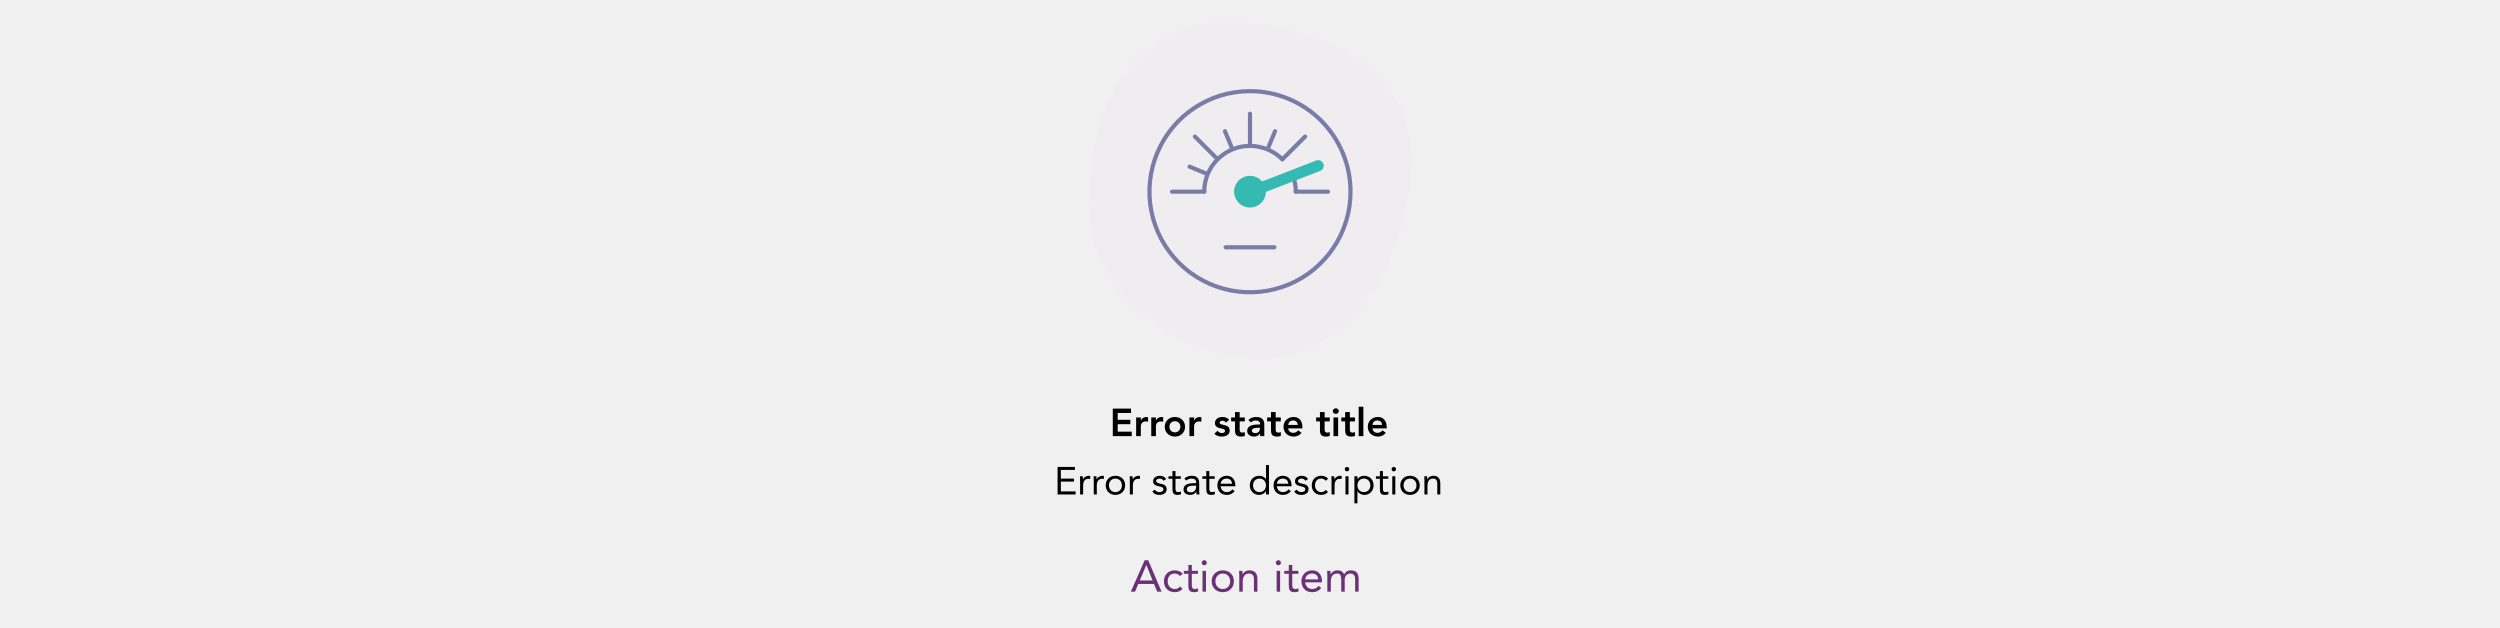
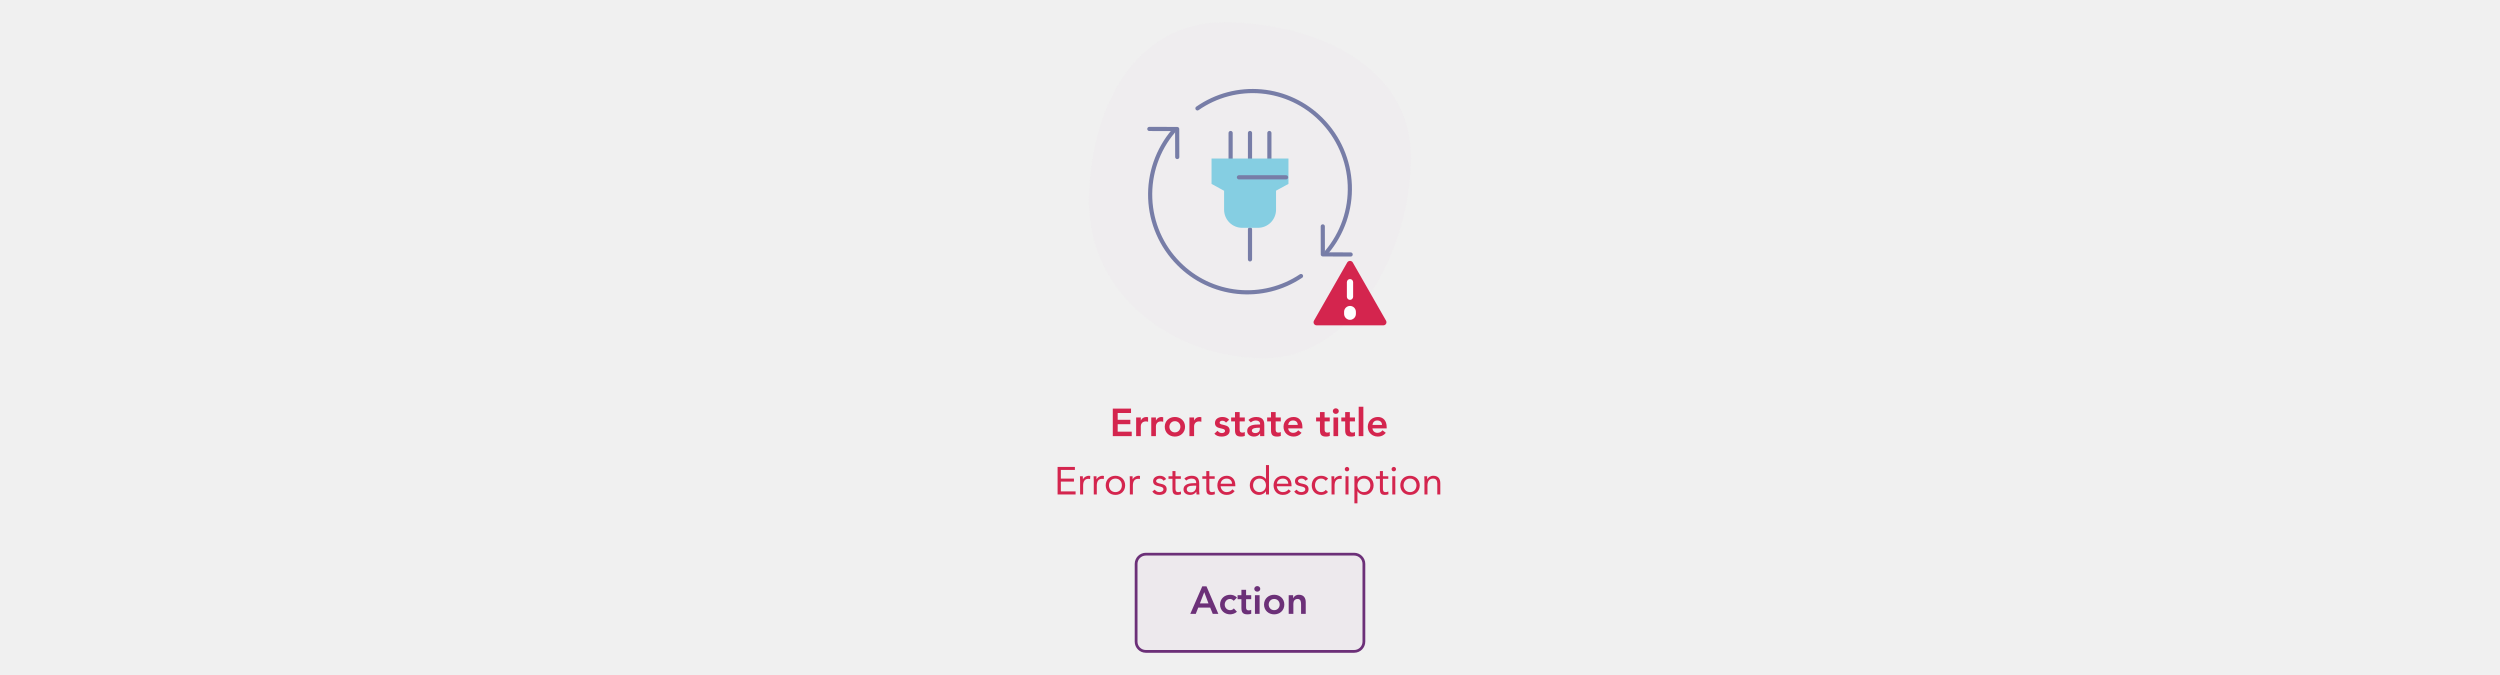
- <svg xmlns="http://www.w3.org/2000/svg" width="900" height="226" viewBox="0 0 900 226" fill="none">
+ <svg xmlns="http://www.w3.org/2000/svg" width="900" height="243" viewBox="0 0 900 243" fill="none">
  <path opacity="0.3" d="M508 56.5C508 89.361 487.861 129 455 129C422.139 129 392 105.861 392 73C392 40.139 407.639 8 440.5 8C473.361 8 508 23.639 508 56.5Z" fill="#EDE9ED" />
  <g clip-path="url(#clip0_554_45441)">
-     <path d="M486.187 69.005C486.189 76.166 484.068 83.166 480.093 89.121C476.117 95.076 470.465 99.718 463.852 102.46C457.239 105.202 449.962 105.92 442.941 104.524C435.919 103.129 429.47 99.682 424.407 94.619C419.344 89.556 415.896 83.106 414.499 76.083C413.102 69.06 413.818 61.78 416.557 55.164C419.296 48.549 423.934 42.894 429.886 38.916C435.838 34.937 442.836 32.813 449.995 32.813C454.747 32.812 459.453 33.747 463.844 35.565C468.235 37.383 472.225 40.049 475.586 43.41C478.947 46.771 481.613 50.761 483.432 55.153C485.251 59.544 486.187 64.252 486.187 69.005V69.005Z" stroke="#777DA7" stroke-width="1.5" stroke-linecap="round" stroke-linejoin="round" />
-     <path d="M455.211 69.005C455.211 70.037 454.905 71.046 454.332 71.904C453.759 72.763 452.944 73.431 451.991 73.826C451.038 74.222 449.989 74.325 448.977 74.123C447.965 73.922 447.035 73.425 446.306 72.695C445.576 71.966 445.079 71.036 444.878 70.023C444.677 69.011 444.78 67.962 445.175 67.008C445.57 66.055 446.238 65.24 447.096 64.667C447.954 64.093 448.963 63.787 449.995 63.787C450.68 63.786 451.359 63.92 451.993 64.181C452.626 64.443 453.202 64.828 453.687 65.312C454.171 65.797 454.556 66.373 454.817 67.007C455.079 67.641 455.213 68.32 455.211 69.005V69.005Z" fill="#34B9B3" stroke="#34B9B3" />
-     <path d="M465.526 63.462C466.16 65.245 466.483 67.124 466.48 69.016" stroke="#777DA7" stroke-width="1.5" stroke-linecap="round" stroke-linejoin="round" />
-     <path d="M433.52 69.005C433.519 66.84 433.944 64.696 434.771 62.695C435.598 60.694 436.812 58.877 438.341 57.345C439.871 55.814 441.688 54.599 443.688 53.77C445.687 52.941 447.83 52.515 449.995 52.515C454.362 52.539 458.547 54.272 461.654 57.342" stroke="#777DA7" stroke-width="1.5" stroke-linecap="round" stroke-linejoin="round" />
-     <path d="M466.48 69.005H478.052" stroke="#777DA7" stroke-width="1.5" stroke-linecap="round" stroke-linejoin="round" />
-     <path d="M421.948 69.005H433.52" stroke="#777DA7" stroke-width="1.5" stroke-linecap="round" stroke-linejoin="round" />
-     <path d="M449.995 40.95V52.146" stroke="#777DA7" stroke-width="1.5" stroke-linecap="round" stroke-linejoin="round" />
-     <path d="M459.018 47.242L456.448 53.437" stroke="#777DA7" stroke-width="1.5" stroke-linecap="round" stroke-linejoin="round" />
-     <path d="M428.238 59.99L434.431 62.561" stroke="#777DA7" stroke-width="1.5" stroke-linecap="round" stroke-linejoin="round" />
-     <path d="M440.993 47.242L443.552 53.437" stroke="#777DA7" stroke-width="1.5" stroke-linecap="round" stroke-linejoin="round" />
-     <path d="M461.654 57.343L469.831 49.174" stroke="#777DA7" stroke-width="1.5" stroke-linecap="round" stroke-linejoin="round" />
-     <path d="M430.169 49.163L437.978 56.974" stroke="#777DA7" stroke-width="1.5" stroke-linecap="round" stroke-linejoin="round" />
-     <path d="M455.016 67.215L474.538 59.653" stroke="#34B9B3" stroke-width="4" stroke-linecap="round" stroke-linejoin="round" />
-     <path d="M441.242 89.022H458.758" stroke="#777DA7" stroke-width="1.5" stroke-linecap="round" stroke-linejoin="round" />
+     <path d="M422.454 47.176C416.723 53.916 413.735 62.564 414.08 71.404C414.426 80.245 418.081 88.632 424.32 94.905C429.998 100.653 437.502 104.243 445.541 105.059C453.579 105.874 461.651 103.863 468.367 99.371" stroke="#777DA7" stroke-width="1.5" stroke-linecap="round" stroke-linejoin="round" />
+     <path d="M413.765 46.421L423.78 46.441L423.81 56.528" stroke="#777DA7" stroke-width="1.5" stroke-linecap="round" stroke-linejoin="round" />
+     <path d="M477.556 90.835C483.286 84.092 486.273 75.442 485.926 66.6C485.578 57.757 481.921 49.369 475.679 43.096C469.918 37.27 462.284 33.665 454.125 32.919C445.965 32.173 437.804 34.332 431.082 39.017" stroke="#777DA7" stroke-width="1.5" stroke-linecap="round" stroke-linejoin="round" />
+     <path d="M486.235 91.61L476.22 91.579L476.2 81.503" stroke="#777DA7" stroke-width="1.5" stroke-linecap="round" stroke-linejoin="round" />
+     <path d="M450 93.375V82.564" stroke="#777DA7" stroke-width="1.5" stroke-linecap="round" stroke-linejoin="round" />
+     <path d="M443.024 57.465V47.879" stroke="#777DA7" stroke-width="1.5" stroke-linecap="round" stroke-linejoin="round" />
+     <path d="M450 57.465V47.879" stroke="#777DA7" stroke-width="1.5" stroke-linecap="round" stroke-linejoin="round" />
+     <path d="M456.976 57.465V47.879" stroke="#777DA7" stroke-width="1.5" stroke-linecap="round" stroke-linejoin="round" />
+     <path d="M436.905 57.822H463.094V65.757L458.628 68.194V75.496C458.625 77.026 458.016 78.493 456.934 79.575C455.852 80.657 454.385 81.266 452.855 81.269H447.195C445.665 81.266 444.198 80.657 443.116 79.575C442.034 78.493 441.425 77.026 441.423 75.496V68.235L436.905 65.757V57.822Z" fill="#85CEE2" stroke="#85CEE2" stroke-width="1.5" />
+     <path d="M462.982 63.829H446.012" stroke="#777DA7" stroke-width="1.5" stroke-linecap="round" stroke-linejoin="round" />
  </g>
-   <path d="M400.606 157H407.424V155.404H402.37V152.716H406.92V151.12H402.37V148.684H407.172V147.088H400.606V157ZM409.011 157H410.691V153.402C410.691 153.038 410.915 151.708 412.497 151.708C412.763 151.708 413.029 151.764 413.309 151.834V150.21C413.113 150.154 412.917 150.112 412.707 150.112C411.825 150.112 411.083 150.574 410.719 151.344H410.691V150.28H409.011V157ZM414.452 157H416.132V153.402C416.132 153.038 416.356 151.708 417.938 151.708C418.204 151.708 418.47 151.764 418.75 151.834V150.21C418.554 150.154 418.358 150.112 418.148 150.112C417.266 150.112 416.524 150.574 416.16 151.344H416.132V150.28H414.452V157ZM419.311 153.64C419.311 155.754 420.935 157.168 422.965 157.168C424.995 157.168 426.619 155.754 426.619 153.64C426.619 151.526 424.995 150.112 422.965 150.112C420.935 150.112 419.311 151.526 419.311 153.64ZM420.991 153.64C420.991 152.59 421.733 151.624 422.965 151.624C424.197 151.624 424.939 152.59 424.939 153.64C424.939 154.69 424.197 155.656 422.965 155.656C421.733 155.656 420.991 154.69 420.991 153.64ZM428.192 157H429.872V153.402C429.872 153.038 430.096 151.708 431.678 151.708C431.944 151.708 432.21 151.764 432.49 151.834V150.21C432.294 150.154 432.098 150.112 431.888 150.112C431.006 150.112 430.264 150.574 429.9 151.344H429.872V150.28H428.192V157ZM442.48 151.134C441.934 150.392 440.982 150.112 440.086 150.112C438.728 150.112 437.384 150.784 437.384 152.282C437.384 154.844 441.01 153.752 441.01 155.138C441.01 155.67 440.38 155.908 439.89 155.908C439.176 155.908 438.728 155.558 438.294 155.082L437.174 156.132C437.86 156.902 438.756 157.168 439.792 157.168C441.164 157.168 442.69 156.608 442.69 155.012C442.69 152.394 439.064 153.374 439.064 152.17C439.064 151.666 439.596 151.456 440.044 151.456C440.618 151.456 441.038 151.694 441.36 152.142L442.48 151.134ZM444.599 151.708V154.788C444.599 156.37 445.019 157.168 446.797 157.168C447.189 157.168 447.777 157.112 448.127 156.944V155.53C447.917 155.684 447.511 155.74 447.217 155.74C446.475 155.74 446.279 155.32 446.279 154.648V151.708H448.127V150.28H446.279V148.334H444.599V150.28H443.213V151.708H444.599ZM453.638 157H455.15V153.136C455.15 152.184 455.15 150.112 452.28 150.112C451.216 150.112 450.166 150.434 449.424 151.19L450.306 152.072C450.754 151.652 451.398 151.372 452.098 151.372C452.994 151.372 453.638 151.806 453.638 152.632V152.814H453.218C451.538 152.814 448.99 152.968 448.99 155.152C448.99 156.482 450.194 157.168 451.44 157.168C452.336 157.168 453.12 156.832 453.596 156.076H453.638V157ZM453.54 154.368C453.54 155.306 452.994 155.908 451.846 155.908C451.3 155.908 450.67 155.642 450.67 155.026C450.67 154.06 452.266 153.99 453.19 153.99H453.54V154.368ZM457.56 151.708V154.788C457.56 156.37 457.98 157.168 459.758 157.168C460.15 157.168 460.738 157.112 461.088 156.944V155.53C460.878 155.684 460.472 155.74 460.178 155.74C459.436 155.74 459.24 155.32 459.24 154.648V151.708H461.088V150.28H459.24V148.334H457.56V150.28H456.174V151.708H457.56ZM468.867 154.228V153.766C468.867 151.428 467.593 150.112 465.717 150.112C463.687 150.112 462.063 151.526 462.063 153.64C462.063 155.754 463.687 157.168 465.717 157.168C466.781 157.168 467.775 156.79 468.559 155.824L467.355 154.914C466.935 155.432 466.389 155.824 465.549 155.824C464.611 155.824 463.855 155.222 463.743 154.228H468.867ZM463.743 152.968C463.869 152.002 464.485 151.372 465.479 151.372C466.529 151.372 467.173 151.988 467.187 152.968H463.743ZM475.183 151.708V154.788C475.183 156.37 475.603 157.168 477.381 157.168C477.773 157.168 478.361 157.112 478.711 156.944V155.53C478.501 155.684 478.095 155.74 477.801 155.74C477.059 155.74 476.863 155.32 476.863 154.648V151.708H478.711V150.28H476.863V148.334H475.183V150.28H473.797V151.708H475.183ZM480.05 157H481.73V150.28H480.05V157ZM479.812 147.998C479.812 148.53 480.26 149.006 480.876 149.006C481.492 149.006 481.968 148.572 481.968 147.998C481.968 147.424 481.492 146.99 480.876 146.99C480.26 146.99 479.812 147.466 479.812 147.998ZM484.261 151.708V154.788C484.261 156.37 484.681 157.168 486.459 157.168C486.851 157.168 487.439 157.112 487.789 156.944V155.53C487.579 155.684 487.173 155.74 486.879 155.74C486.137 155.74 485.941 155.32 485.941 154.648V151.708H487.789V150.28H485.941V148.334H484.261V150.28H482.875V151.708H484.261ZM489.128 157H490.808V146.416H489.128V157ZM499.205 154.228V153.766C499.205 151.428 497.931 150.112 496.055 150.112C494.025 150.112 492.401 151.526 492.401 153.64C492.401 155.754 494.025 157.168 496.055 157.168C497.119 157.168 498.113 156.79 498.897 155.824L497.693 154.914C497.273 155.432 496.727 155.824 495.887 155.824C494.949 155.824 494.193 155.222 494.081 154.228H499.205ZM494.081 152.968C494.207 152.002 494.823 151.372 495.817 151.372C496.867 151.372 497.511 151.988 497.525 152.968H494.081Z" fill="black" />
-   <path d="M380.732 178H387.214V176.908H381.908V173.38H386.626V172.288H381.908V169.18H386.962V168.088H380.732V178ZM388.835 178H389.927V174.808C389.927 173.31 390.515 172.372 391.845 172.372C392.041 172.372 392.251 172.4 392.433 172.456L392.503 171.35C392.349 171.294 392.195 171.28 392.055 171.28C390.977 171.28 390.165 171.882 389.871 172.526H389.843C389.843 172.162 389.815 171.798 389.815 171.448H388.779C388.779 171.882 388.835 172.4 388.835 173.002V178ZM393.757 178H394.849V174.808C394.849 173.31 395.437 172.372 396.767 172.372C396.963 172.372 397.173 172.4 397.355 172.456L397.425 171.35C397.271 171.294 397.117 171.28 396.977 171.28C395.899 171.28 395.087 171.882 394.793 172.526H394.765C394.765 172.162 394.737 171.798 394.737 171.448H393.701C393.701 171.882 393.757 172.4 393.757 173.002V178ZM398.054 174.724C398.054 176.768 399.538 178.168 401.554 178.168C403.57 178.168 405.054 176.768 405.054 174.724C405.054 172.68 403.57 171.28 401.554 171.28C399.538 171.28 398.054 172.68 398.054 174.724ZM399.23 174.724C399.23 173.352 400.14 172.288 401.554 172.288C402.968 172.288 403.878 173.352 403.878 174.724C403.878 176.096 402.968 177.16 401.554 177.16C400.14 177.16 399.23 176.096 399.23 174.724ZM406.745 178H407.837V174.808C407.837 173.31 408.425 172.372 409.755 172.372C409.951 172.372 410.161 172.4 410.343 172.456L410.413 171.35C410.259 171.294 410.105 171.28 409.965 171.28C408.887 171.28 408.075 171.882 407.781 172.526H407.753C407.753 172.162 407.725 171.798 407.725 171.448H406.689C406.689 171.882 406.745 172.4 406.745 173.002V178ZM414.835 176.95C415.479 177.874 416.277 178.168 417.383 178.168C418.685 178.168 420.001 177.594 420.001 176.11C420.001 174.794 419.021 174.374 417.859 174.15C416.991 173.982 416.207 173.744 416.207 173.198C416.207 172.582 416.893 172.288 417.495 172.288C418.139 172.288 418.601 172.61 418.881 173.072L419.791 172.47C419.343 171.63 418.489 171.28 417.565 171.28C416.347 171.28 415.115 171.938 415.115 173.212C415.115 174.57 416.179 174.836 417.425 175.116C418.125 175.27 418.825 175.452 418.825 176.152C418.825 176.866 418.069 177.16 417.383 177.16C416.613 177.16 416.137 176.81 415.703 176.278L414.835 176.95ZM425.108 171.448H423.176V169.586H422.084V171.448H420.656V172.372H422.084V175.97C422.084 177.328 422.336 178.168 423.89 178.168C424.296 178.168 424.786 178.098 425.164 177.93L425.122 176.936C424.828 177.09 424.478 177.16 424.156 177.16C423.19 177.16 423.176 176.488 423.176 175.648V172.372H425.108V171.448ZM427.048 173.002C427.566 172.526 428.294 172.288 428.994 172.288C430.016 172.288 430.618 172.778 430.618 173.73V173.926H430.198C428.588 173.926 426.068 174.052 426.068 176.222C426.068 177.496 427.174 178.168 428.504 178.168C429.498 178.168 430.226 177.692 430.66 177.02H430.688C430.688 177.3 430.688 177.706 430.758 178H431.808C431.752 177.664 431.71 177.244 431.71 176.866V174.052C431.71 172.204 430.898 171.28 428.966 171.28C428.014 171.28 427.034 171.602 426.362 172.288L427.048 173.002ZM430.618 174.85V175.27C430.59 176.334 429.946 177.244 428.686 177.244C427.86 177.244 427.244 176.936 427.244 176.11C427.244 175.228 428.14 174.85 429.526 174.85H430.618ZM437.29 171.448H435.358V169.586H434.266V171.448H432.838V172.372H434.266V175.97C434.266 177.328 434.518 178.168 436.072 178.168C436.478 178.168 436.968 178.098 437.346 177.93L437.304 176.936C437.01 177.09 436.66 177.16 436.338 177.16C435.372 177.16 435.358 176.488 435.358 175.648V172.372H437.29V171.448ZM443.654 176.166C443.136 176.824 442.506 177.16 441.568 177.16C440.378 177.16 439.51 176.194 439.426 175.06H444.718V174.71C444.718 172.54 443.458 171.28 441.61 171.28C439.678 171.28 438.25 172.694 438.25 174.724C438.25 176.628 439.51 178.168 441.568 178.168C442.786 178.168 443.71 177.804 444.48 176.81L443.654 176.166ZM439.426 174.136C439.566 173.03 440.364 172.288 441.568 172.288C442.772 172.288 443.5 173.03 443.542 174.136H439.426ZM455.75 178H456.842V167.416H455.75V172.4H455.722C455.12 171.7 454.322 171.28 453.37 171.28C451.312 171.28 449.926 172.736 449.926 174.724C449.926 176.684 451.368 178.168 453.202 178.168C454.378 178.168 455.316 177.58 455.722 176.838H455.75V178ZM455.75 174.724C455.75 176.096 454.84 177.16 453.426 177.16C452.012 177.16 451.102 176.096 451.102 174.724C451.102 173.352 452.012 172.288 453.426 172.288C454.84 172.288 455.75 173.352 455.75 174.724ZM463.888 176.166C463.37 176.824 462.74 177.16 461.802 177.16C460.612 177.16 459.744 176.194 459.66 175.06H464.952V174.71C464.952 172.54 463.692 171.28 461.844 171.28C459.912 171.28 458.484 172.694 458.484 174.724C458.484 176.628 459.744 178.168 461.802 178.168C463.02 178.168 463.944 177.804 464.714 176.81L463.888 176.166ZM459.66 174.136C459.8 173.03 460.598 172.288 461.802 172.288C463.006 172.288 463.734 173.03 463.776 174.136H459.66ZM465.913 176.95C466.557 177.874 467.355 178.168 468.461 178.168C469.763 178.168 471.079 177.594 471.079 176.11C471.079 174.794 470.099 174.374 468.937 174.15C468.069 173.982 467.285 173.744 467.285 173.198C467.285 172.582 467.971 172.288 468.573 172.288C469.217 172.288 469.679 172.61 469.959 173.072L470.869 172.47C470.421 171.63 469.567 171.28 468.643 171.28C467.425 171.28 466.193 171.938 466.193 173.212C466.193 174.57 467.257 174.836 468.503 175.116C469.203 175.27 469.903 175.452 469.903 176.152C469.903 176.866 469.147 177.16 468.461 177.16C467.691 177.16 467.215 176.81 466.781 176.278L465.913 176.95ZM478.132 172.316C477.474 171.602 476.578 171.28 475.612 171.28C473.596 171.28 472.224 172.736 472.224 174.724C472.224 176.74 473.582 178.168 475.612 178.168C476.564 178.168 477.46 177.846 478.09 177.118L477.278 176.348C476.872 176.908 476.326 177.16 475.612 177.16C474.282 177.16 473.4 176.068 473.4 174.724C473.4 173.38 474.142 172.288 475.612 172.288C476.27 172.288 476.802 172.526 477.264 173.086L478.132 172.316ZM479.356 178H480.448V174.808C480.448 173.31 481.036 172.372 482.366 172.372C482.562 172.372 482.772 172.4 482.954 172.456L483.024 171.35C482.87 171.294 482.716 171.28 482.576 171.28C481.498 171.28 480.686 171.882 480.392 172.526H480.364C480.364 172.162 480.336 171.798 480.336 171.448H479.3C479.3 171.882 479.356 172.4 479.356 173.002V178ZM484.376 178H485.468V171.448H484.376V178ZM484.124 168.886C484.124 169.348 484.46 169.684 484.922 169.684C485.384 169.684 485.72 169.348 485.72 168.886C485.72 168.452 485.37 168.088 484.922 168.088C484.474 168.088 484.124 168.452 484.124 168.886ZM487.585 181.192H488.677V176.838H488.705C489.111 177.58 490.049 178.168 491.225 178.168C493.059 178.168 494.501 176.684 494.501 174.724C494.501 172.736 493.115 171.28 491.057 171.28C490.105 171.28 489.307 171.7 488.705 172.4H488.677V171.448H487.585V181.192ZM488.677 174.724C488.677 173.352 489.587 172.288 491.001 172.288C492.415 172.288 493.325 173.352 493.325 174.724C493.325 176.096 492.415 177.16 491.001 177.16C489.587 177.16 488.677 176.096 488.677 174.724ZM499.784 171.448H497.852V169.586H496.76V171.448H495.332V172.372H496.76V175.97C496.76 177.328 497.012 178.168 498.566 178.168C498.972 178.168 499.462 178.098 499.84 177.93L499.798 176.936C499.504 177.09 499.154 177.16 498.832 177.16C497.866 177.16 497.852 176.488 497.852 175.648V172.372H499.784V171.448ZM501.22 178H502.312V171.448H501.22V178ZM500.968 168.886C500.968 169.348 501.304 169.684 501.766 169.684C502.228 169.684 502.564 169.348 502.564 168.886C502.564 168.452 502.214 168.088 501.766 168.088C501.318 168.088 500.968 168.452 500.968 168.886ZM504.107 174.724C504.107 176.768 505.591 178.168 507.607 178.168C509.623 178.168 511.107 176.768 511.107 174.724C511.107 172.68 509.623 171.28 507.607 171.28C505.591 171.28 504.107 172.68 504.107 174.724ZM505.283 174.724C505.283 173.352 506.193 172.288 507.607 172.288C509.021 172.288 509.931 173.352 509.931 174.724C509.931 176.096 509.021 177.16 507.607 177.16C506.193 177.16 505.283 176.096 505.283 174.724ZM512.798 178H513.89V174.808C513.89 173.31 514.506 172.288 515.92 172.288C516.942 172.288 517.418 172.974 517.418 174.066V178H518.51V173.954C518.51 172.372 517.74 171.28 516.018 171.28C514.94 171.28 514.128 171.882 513.834 172.526H513.806C513.806 172.162 513.778 171.798 513.778 171.448H512.742C512.742 171.882 512.798 172.4 512.798 173.002V178Z" fill="black" />
-   <path d="M407.096 213H408.616L409.784 210.216H415.448L416.6 213H418.168L413.352 201.672H412.088L407.096 213ZM414.936 208.968H410.312L412.664 203.4H412.696L414.936 208.968ZM425.77 206.504C425.018 205.688 423.994 205.32 422.89 205.32C420.586 205.32 419.018 206.984 419.018 209.256C419.018 211.56 420.57 213.192 422.89 213.192C423.978 213.192 425.002 212.824 425.722 211.992L424.794 211.112C424.33 211.752 423.706 212.04 422.89 212.04C421.37 212.04 420.362 210.792 420.362 209.256C420.362 207.72 421.21 206.472 422.89 206.472C423.642 206.472 424.25 206.744 424.778 207.384L425.77 206.504ZM431.264 205.512H429.056V203.384H427.808V205.512H426.176V206.568H427.808V210.68C427.808 212.232 428.096 213.192 429.872 213.192C430.336 213.192 430.896 213.112 431.328 212.92L431.28 211.784C430.944 211.96 430.544 212.04 430.176 212.04C429.072 212.04 429.056 211.272 429.056 210.312V206.568H431.264V205.512ZM432.905 213H434.153V205.512H432.905V213ZM432.617 202.584C432.617 203.112 433.001 203.496 433.529 203.496C434.057 203.496 434.441 203.112 434.441 202.584C434.441 202.088 434.041 201.672 433.529 201.672C433.017 201.672 432.617 202.088 432.617 202.584ZM436.205 209.256C436.205 211.592 437.901 213.192 440.205 213.192C442.509 213.192 444.205 211.592 444.205 209.256C444.205 206.92 442.509 205.32 440.205 205.32C437.901 205.32 436.205 206.92 436.205 209.256ZM437.549 209.256C437.549 207.688 438.589 206.472 440.205 206.472C441.821 206.472 442.861 207.688 442.861 209.256C442.861 210.824 441.821 212.04 440.205 212.04C438.589 212.04 437.549 210.824 437.549 209.256ZM446.137 213H447.385V209.352C447.385 207.64 448.089 206.472 449.705 206.472C450.873 206.472 451.417 207.256 451.417 208.504V213H452.665V208.376C452.665 206.568 451.785 205.32 449.817 205.32C448.585 205.32 447.657 206.008 447.321 206.744H447.289C447.289 206.328 447.257 205.912 447.257 205.512H446.073C446.073 206.008 446.137 206.6 446.137 207.288V213ZM459.593 213H460.841V205.512H459.593V213ZM459.305 202.584C459.305 203.112 459.689 203.496 460.217 203.496C460.745 203.496 461.129 203.112 461.129 202.584C461.129 202.088 460.729 201.672 460.217 201.672C459.705 201.672 459.305 202.088 459.305 202.584ZM467.421 205.512H465.213V203.384H463.965V205.512H462.333V206.568H463.965V210.68C463.965 212.232 464.253 213.192 466.029 213.192C466.493 213.192 467.053 213.112 467.485 212.92L467.437 211.784C467.101 211.96 466.701 212.04 466.333 212.04C465.229 212.04 465.213 211.272 465.213 210.312V206.568H467.421V205.512ZM474.694 210.904C474.102 211.656 473.382 212.04 472.31 212.04C470.95 212.04 469.958 210.936 469.862 209.64H475.91V209.24C475.91 206.76 474.47 205.32 472.358 205.32C470.15 205.32 468.518 206.936 468.518 209.256C468.518 211.432 469.958 213.192 472.31 213.192C473.702 213.192 474.758 212.776 475.638 211.64L474.694 210.904ZM469.862 208.584C470.022 207.32 470.934 206.472 472.31 206.472C473.686 206.472 474.518 207.32 474.566 208.584H469.862ZM477.84 213H479.088V209.352C479.088 207.64 479.792 206.472 481.408 206.472C482.432 206.472 482.848 207.112 482.848 208.76V213H484.096V208.68C484.096 207.336 484.976 206.472 486.032 206.472C487.488 206.472 487.856 207.48 487.856 208.52V213H489.104V208.456C489.104 206.52 488.4 205.32 486.256 205.32C485.12 205.32 484.432 205.864 483.888 206.744C483.648 206.232 483.136 205.32 481.52 205.32C480.288 205.32 479.36 206.008 479.024 206.744H478.992C478.992 206.328 478.96 205.912 478.96 205.512H477.776C477.776 206.008 477.84 206.6 477.84 207.288V213Z" fill="#6C3078" />
+   <path d="M498 117.125H474C473.804 117.125 473.61 117.073 473.44 116.976C473.269 116.879 473.126 116.739 473.025 116.57C472.929 116.398 472.879 116.205 472.879 116.008C472.879 115.811 472.929 115.617 473.025 115.445L485.025 94.445C485.132 94.284 485.277 94.152 485.447 94.061C485.617 93.97 485.807 93.922 486 93.922C486.193 93.922 486.383 93.97 486.553 94.061C486.724 94.152 486.868 94.284 486.975 94.445L498.975 115.445C499.071 115.617 499.121 115.811 499.121 116.008C499.121 116.205 499.071 116.398 498.975 116.57C498.874 116.739 498.731 116.879 498.561 116.976C498.39 117.073 498.197 117.125 498 117.125ZM475.935 114.875H496.065H486H475.935Z" fill="#D4254E" />
+   <path d="M485.562 107.276C485.445 107.158 485.378 107 485.375 106.834V101.588C485.375 101.422 485.441 101.263 485.558 101.146C485.675 101.029 485.834 100.963 486 100.963C486.166 100.963 486.325 101.029 486.442 101.146C486.559 101.263 486.625 101.422 486.625 101.588V106.834C486.622 107 486.555 107.158 486.438 107.276C486.321 107.392 486.164 107.459 486 107.463C485.836 107.459 485.679 107.392 485.562 107.276Z" fill="white" stroke="white" />
+   <path d="M484.375 113.01H484.375L484.375 113.016C484.381 113.444 484.553 113.852 484.855 114.155C485.158 114.457 485.566 114.629 485.993 114.635L486 114.135L486.007 114.635C486.434 114.629 486.842 114.457 487.145 114.155C487.447 113.852 487.619 113.444 487.625 113.016L487.625 113.016V113.01V112.26C487.625 111.829 487.454 111.415 487.149 111.111C486.844 110.806 486.431 110.635 486 110.635C485.569 110.635 485.156 110.806 484.851 111.111C484.546 111.415 484.375 111.829 484.375 112.26V113.01Z" fill="white" stroke="white" />
+   <path d="M400.606 157H407.424V155.404H402.37V152.716H406.92V151.12H402.37V148.684H407.172V147.088H400.606V157ZM409.011 157H410.691V153.402C410.691 153.038 410.915 151.708 412.497 151.708C412.763 151.708 413.029 151.764 413.309 151.834V150.21C413.113 150.154 412.917 150.112 412.707 150.112C411.825 150.112 411.083 150.574 410.719 151.344H410.691V150.28H409.011V157ZM414.452 157H416.132V153.402C416.132 153.038 416.356 151.708 417.938 151.708C418.204 151.708 418.47 151.764 418.75 151.834V150.21C418.554 150.154 418.358 150.112 418.148 150.112C417.266 150.112 416.524 150.574 416.16 151.344H416.132V150.28H414.452V157ZM419.311 153.64C419.311 155.754 420.935 157.168 422.965 157.168C424.995 157.168 426.619 155.754 426.619 153.64C426.619 151.526 424.995 150.112 422.965 150.112C420.935 150.112 419.311 151.526 419.311 153.64ZM420.991 153.64C420.991 152.59 421.733 151.624 422.965 151.624C424.197 151.624 424.939 152.59 424.939 153.64C424.939 154.69 424.197 155.656 422.965 155.656C421.733 155.656 420.991 154.69 420.991 153.64ZM428.192 157H429.872V153.402C429.872 153.038 430.096 151.708 431.678 151.708C431.944 151.708 432.21 151.764 432.49 151.834V150.21C432.294 150.154 432.098 150.112 431.888 150.112C431.006 150.112 430.264 150.574 429.9 151.344H429.872V150.28H428.192V157ZM442.48 151.134C441.934 150.392 440.982 150.112 440.086 150.112C438.728 150.112 437.384 150.784 437.384 152.282C437.384 154.844 441.01 153.752 441.01 155.138C441.01 155.67 440.38 155.908 439.89 155.908C439.176 155.908 438.728 155.558 438.294 155.082L437.174 156.132C437.86 156.902 438.756 157.168 439.792 157.168C441.164 157.168 442.69 156.608 442.69 155.012C442.69 152.394 439.064 153.374 439.064 152.17C439.064 151.666 439.596 151.456 440.044 151.456C440.618 151.456 441.038 151.694 441.36 152.142L442.48 151.134ZM444.599 151.708V154.788C444.599 156.37 445.019 157.168 446.797 157.168C447.189 157.168 447.777 157.112 448.127 156.944V155.53C447.917 155.684 447.511 155.74 447.217 155.74C446.475 155.74 446.279 155.32 446.279 154.648V151.708H448.127V150.28H446.279V148.334H444.599V150.28H443.213V151.708H444.599ZM453.638 157H455.15V153.136C455.15 152.184 455.15 150.112 452.28 150.112C451.216 150.112 450.166 150.434 449.424 151.19L450.306 152.072C450.754 151.652 451.398 151.372 452.098 151.372C452.994 151.372 453.638 151.806 453.638 152.632V152.814H453.218C451.538 152.814 448.99 152.968 448.99 155.152C448.99 156.482 450.194 157.168 451.44 157.168C452.336 157.168 453.12 156.832 453.596 156.076H453.638V157ZM453.54 154.368C453.54 155.306 452.994 155.908 451.846 155.908C451.3 155.908 450.67 155.642 450.67 155.026C450.67 154.06 452.266 153.99 453.19 153.99H453.54V154.368ZM457.56 151.708V154.788C457.56 156.37 457.98 157.168 459.758 157.168C460.15 157.168 460.738 157.112 461.088 156.944V155.53C460.878 155.684 460.472 155.74 460.178 155.74C459.436 155.74 459.24 155.32 459.24 154.648V151.708H461.088V150.28H459.24V148.334H457.56V150.28H456.174V151.708H457.56ZM468.867 154.228V153.766C468.867 151.428 467.593 150.112 465.717 150.112C463.687 150.112 462.063 151.526 462.063 153.64C462.063 155.754 463.687 157.168 465.717 157.168C466.781 157.168 467.775 156.79 468.559 155.824L467.355 154.914C466.935 155.432 466.389 155.824 465.549 155.824C464.611 155.824 463.855 155.222 463.743 154.228H468.867ZM463.743 152.968C463.869 152.002 464.485 151.372 465.479 151.372C466.529 151.372 467.173 151.988 467.187 152.968H463.743ZM475.183 151.708V154.788C475.183 156.37 475.603 157.168 477.381 157.168C477.773 157.168 478.361 157.112 478.711 156.944V155.53C478.501 155.684 478.095 155.74 477.801 155.74C477.059 155.74 476.863 155.32 476.863 154.648V151.708H478.711V150.28H476.863V148.334H475.183V150.28H473.797V151.708H475.183ZM480.05 157H481.73V150.28H480.05V157ZM479.812 147.998C479.812 148.53 480.26 149.006 480.876 149.006C481.492 149.006 481.968 148.572 481.968 147.998C481.968 147.424 481.492 146.99 480.876 146.99C480.26 146.99 479.812 147.466 479.812 147.998ZM484.261 151.708V154.788C484.261 156.37 484.681 157.168 486.459 157.168C486.851 157.168 487.439 157.112 487.789 156.944V155.53C487.579 155.684 487.173 155.74 486.879 155.74C486.137 155.74 485.941 155.32 485.941 154.648V151.708H487.789V150.28H485.941V148.334H484.261V150.28H482.875V151.708H484.261ZM489.128 157H490.808V146.416H489.128V157ZM499.205 154.228V153.766C499.205 151.428 497.931 150.112 496.055 150.112C494.025 150.112 492.401 151.526 492.401 153.64C492.401 155.754 494.025 157.168 496.055 157.168C497.119 157.168 498.113 156.79 498.897 155.824L497.693 154.914C497.273 155.432 496.727 155.824 495.887 155.824C494.949 155.824 494.193 155.222 494.081 154.228H499.205ZM494.081 152.968C494.207 152.002 494.823 151.372 495.817 151.372C496.867 151.372 497.511 151.988 497.525 152.968H494.081Z" fill="#D4254E" />
+   <path d="M380.732 178H387.214V176.908H381.908V173.38H386.626V172.288H381.908V169.18H386.962V168.088H380.732V178ZM388.835 178H389.927V174.808C389.927 173.31 390.515 172.372 391.845 172.372C392.041 172.372 392.251 172.4 392.433 172.456L392.503 171.35C392.349 171.294 392.195 171.28 392.055 171.28C390.977 171.28 390.165 171.882 389.871 172.526H389.843C389.843 172.162 389.815 171.798 389.815 171.448H388.779C388.779 171.882 388.835 172.4 388.835 173.002V178ZM393.757 178H394.849V174.808C394.849 173.31 395.437 172.372 396.767 172.372C396.963 172.372 397.173 172.4 397.355 172.456L397.425 171.35C397.271 171.294 397.117 171.28 396.977 171.28C395.899 171.28 395.087 171.882 394.793 172.526H394.765C394.765 172.162 394.737 171.798 394.737 171.448H393.701C393.701 171.882 393.757 172.4 393.757 173.002V178ZM398.054 174.724C398.054 176.768 399.538 178.168 401.554 178.168C403.57 178.168 405.054 176.768 405.054 174.724C405.054 172.68 403.57 171.28 401.554 171.28C399.538 171.28 398.054 172.68 398.054 174.724ZM399.23 174.724C399.23 173.352 400.14 172.288 401.554 172.288C402.968 172.288 403.878 173.352 403.878 174.724C403.878 176.096 402.968 177.16 401.554 177.16C400.14 177.16 399.23 176.096 399.23 174.724ZM406.745 178H407.837V174.808C407.837 173.31 408.425 172.372 409.755 172.372C409.951 172.372 410.161 172.4 410.343 172.456L410.413 171.35C410.259 171.294 410.105 171.28 409.965 171.28C408.887 171.28 408.075 171.882 407.781 172.526H407.753C407.753 172.162 407.725 171.798 407.725 171.448H406.689C406.689 171.882 406.745 172.4 406.745 173.002V178ZM414.835 176.95C415.479 177.874 416.277 178.168 417.383 178.168C418.685 178.168 420.001 177.594 420.001 176.11C420.001 174.794 419.021 174.374 417.859 174.15C416.991 173.982 416.207 173.744 416.207 173.198C416.207 172.582 416.893 172.288 417.495 172.288C418.139 172.288 418.601 172.61 418.881 173.072L419.791 172.47C419.343 171.63 418.489 171.28 417.565 171.28C416.347 171.28 415.115 171.938 415.115 173.212C415.115 174.57 416.179 174.836 417.425 175.116C418.125 175.27 418.825 175.452 418.825 176.152C418.825 176.866 418.069 177.16 417.383 177.16C416.613 177.16 416.137 176.81 415.703 176.278L414.835 176.95ZM425.108 171.448H423.176V169.586H422.084V171.448H420.656V172.372H422.084V175.97C422.084 177.328 422.336 178.168 423.89 178.168C424.296 178.168 424.786 178.098 425.164 177.93L425.122 176.936C424.828 177.09 424.478 177.16 424.156 177.16C423.19 177.16 423.176 176.488 423.176 175.648V172.372H425.108V171.448ZM427.048 173.002C427.566 172.526 428.294 172.288 428.994 172.288C430.016 172.288 430.618 172.778 430.618 173.73V173.926H430.198C428.588 173.926 426.068 174.052 426.068 176.222C426.068 177.496 427.174 178.168 428.504 178.168C429.498 178.168 430.226 177.692 430.66 177.02H430.688C430.688 177.3 430.688 177.706 430.758 178H431.808C431.752 177.664 431.71 177.244 431.71 176.866V174.052C431.71 172.204 430.898 171.28 428.966 171.28C428.014 171.28 427.034 171.602 426.362 172.288L427.048 173.002ZM430.618 174.85V175.27C430.59 176.334 429.946 177.244 428.686 177.244C427.86 177.244 427.244 176.936 427.244 176.11C427.244 175.228 428.14 174.85 429.526 174.85H430.618ZM437.29 171.448H435.358V169.586H434.266V171.448H432.838V172.372H434.266V175.97C434.266 177.328 434.518 178.168 436.072 178.168C436.478 178.168 436.968 178.098 437.346 177.93L437.304 176.936C437.01 177.09 436.66 177.16 436.338 177.16C435.372 177.16 435.358 176.488 435.358 175.648V172.372H437.29V171.448ZM443.654 176.166C443.136 176.824 442.506 177.16 441.568 177.16C440.378 177.16 439.51 176.194 439.426 175.06H444.718V174.71C444.718 172.54 443.458 171.28 441.61 171.28C439.678 171.28 438.25 172.694 438.25 174.724C438.25 176.628 439.51 178.168 441.568 178.168C442.786 178.168 443.71 177.804 444.48 176.81L443.654 176.166ZM439.426 174.136C439.566 173.03 440.364 172.288 441.568 172.288C442.772 172.288 443.5 173.03 443.542 174.136H439.426ZM455.75 178H456.842V167.416H455.75V172.4H455.722C455.12 171.7 454.322 171.28 453.37 171.28C451.312 171.28 449.926 172.736 449.926 174.724C449.926 176.684 451.368 178.168 453.202 178.168C454.378 178.168 455.316 177.58 455.722 176.838H455.75V178ZM455.75 174.724C455.75 176.096 454.84 177.16 453.426 177.16C452.012 177.16 451.102 176.096 451.102 174.724C451.102 173.352 452.012 172.288 453.426 172.288C454.84 172.288 455.75 173.352 455.75 174.724ZM463.888 176.166C463.37 176.824 462.74 177.16 461.802 177.16C460.612 177.16 459.744 176.194 459.66 175.06H464.952V174.71C464.952 172.54 463.692 171.28 461.844 171.28C459.912 171.28 458.484 172.694 458.484 174.724C458.484 176.628 459.744 178.168 461.802 178.168C463.02 178.168 463.944 177.804 464.714 176.81L463.888 176.166ZM459.66 174.136C459.8 173.03 460.598 172.288 461.802 172.288C463.006 172.288 463.734 173.03 463.776 174.136H459.66ZM465.913 176.95C466.557 177.874 467.355 178.168 468.461 178.168C469.763 178.168 471.079 177.594 471.079 176.11C471.079 174.794 470.099 174.374 468.937 174.15C468.069 173.982 467.285 173.744 467.285 173.198C467.285 172.582 467.971 172.288 468.573 172.288C469.217 172.288 469.679 172.61 469.959 173.072L470.869 172.47C470.421 171.63 469.567 171.28 468.643 171.28C467.425 171.28 466.193 171.938 466.193 173.212C466.193 174.57 467.257 174.836 468.503 175.116C469.203 175.27 469.903 175.452 469.903 176.152C469.903 176.866 469.147 177.16 468.461 177.16C467.691 177.16 467.215 176.81 466.781 176.278L465.913 176.95ZM478.132 172.316C477.474 171.602 476.578 171.28 475.612 171.28C473.596 171.28 472.224 172.736 472.224 174.724C472.224 176.74 473.582 178.168 475.612 178.168C476.564 178.168 477.46 177.846 478.09 177.118L477.278 176.348C476.872 176.908 476.326 177.16 475.612 177.16C474.282 177.16 473.4 176.068 473.4 174.724C473.4 173.38 474.142 172.288 475.612 172.288C476.27 172.288 476.802 172.526 477.264 173.086L478.132 172.316ZM479.356 178H480.448V174.808C480.448 173.31 481.036 172.372 482.366 172.372C482.562 172.372 482.772 172.4 482.954 172.456L483.024 171.35C482.87 171.294 482.716 171.28 482.576 171.28C481.498 171.28 480.686 171.882 480.392 172.526H480.364C480.364 172.162 480.336 171.798 480.336 171.448H479.3C479.3 171.882 479.356 172.4 479.356 173.002V178ZM484.376 178H485.468V171.448H484.376V178ZM484.124 168.886C484.124 169.348 484.46 169.684 484.922 169.684C485.384 169.684 485.72 169.348 485.72 168.886C485.72 168.452 485.37 168.088 484.922 168.088C484.474 168.088 484.124 168.452 484.124 168.886ZM487.585 181.192H488.677V176.838H488.705C489.111 177.58 490.049 178.168 491.225 178.168C493.059 178.168 494.501 176.684 494.501 174.724C494.501 172.736 493.115 171.28 491.057 171.28C490.105 171.28 489.307 171.7 488.705 172.4H488.677V171.448H487.585V181.192ZM488.677 174.724C488.677 173.352 489.587 172.288 491.001 172.288C492.415 172.288 493.325 173.352 493.325 174.724C493.325 176.096 492.415 177.16 491.001 177.16C489.587 177.16 488.677 176.096 488.677 174.724ZM499.784 171.448H497.852V169.586H496.76V171.448H495.332V172.372H496.76V175.97C496.76 177.328 497.012 178.168 498.566 178.168C498.972 178.168 499.462 178.098 499.84 177.93L499.798 176.936C499.504 177.09 499.154 177.16 498.832 177.16C497.866 177.16 497.852 176.488 497.852 175.648V172.372H499.784V171.448ZM501.22 178H502.312V171.448H501.22V178ZM500.968 168.886C500.968 169.348 501.304 169.684 501.766 169.684C502.228 169.684 502.564 169.348 502.564 168.886C502.564 168.452 502.214 168.088 501.766 168.088C501.318 168.088 500.968 168.452 500.968 168.886ZM504.107 174.724C504.107 176.768 505.591 178.168 507.607 178.168C509.623 178.168 511.107 176.768 511.107 174.724C511.107 172.68 509.623 171.28 507.607 171.28C505.591 171.28 504.107 172.68 504.107 174.724ZM505.283 174.724C505.283 173.352 506.193 172.288 507.607 172.288C509.021 172.288 509.931 173.352 509.931 174.724C509.931 176.096 509.021 177.16 507.607 177.16C506.193 177.16 505.283 176.096 505.283 174.724ZM512.798 178H513.89V174.808C513.89 173.31 514.506 172.288 515.92 172.288C516.942 172.288 517.418 172.974 517.418 174.066V178H518.51V173.954C518.51 172.372 517.74 171.28 516.018 171.28C514.94 171.28 514.128 171.882 513.834 172.526H513.806C513.806 172.162 513.778 171.798 513.778 171.448H512.742C512.742 171.882 512.798 172.4 512.798 173.002V178Z" fill="#D4254E" />
+   <rect x="409" y="199.5" width="82" height="35" rx="3.5" fill="#EDE9ED" />
+   <path d="M428.5 221H430.474L431.37 218.732H435.668L436.592 221H438.608L434.338 211.088H432.812L428.5 221ZM431.972 217.22L433.526 213.188L435.052 217.22H431.972ZM445.31 215.134C444.666 214.42 443.728 214.112 442.874 214.112C440.844 214.112 439.22 215.526 439.22 217.64C439.22 219.754 440.844 221.168 442.874 221.168C443.462 221.168 444.61 220.916 445.296 220.23L444.176 219.026C443.868 219.432 443.392 219.656 442.874 219.656C441.642 219.656 440.9 218.69 440.9 217.64C440.9 216.59 441.642 215.624 442.874 215.624C443.322 215.624 443.756 215.89 444.148 216.296L445.31 215.134ZM446.911 215.708V218.788C446.911 220.37 447.331 221.168 449.109 221.168C449.501 221.168 450.089 221.112 450.439 220.944V219.53C450.229 219.684 449.823 219.74 449.529 219.74C448.787 219.74 448.591 219.32 448.591 218.648V215.708H450.439V214.28H448.591V212.334H446.911V214.28H445.525V215.708H446.911ZM451.779 221H453.459V214.28H451.779V221ZM451.541 211.998C451.541 212.53 451.989 213.006 452.605 213.006C453.221 213.006 453.697 212.572 453.697 211.998C453.697 211.424 453.221 210.99 452.605 210.99C451.989 210.99 451.541 211.466 451.541 211.998ZM455.052 217.64C455.052 219.754 456.676 221.168 458.706 221.168C460.736 221.168 462.36 219.754 462.36 217.64C462.36 215.526 460.736 214.112 458.706 214.112C456.676 214.112 455.052 215.526 455.052 217.64ZM456.732 217.64C456.732 216.59 457.474 215.624 458.706 215.624C459.938 215.624 460.68 216.59 460.68 217.64C460.68 218.69 459.938 219.656 458.706 219.656C457.474 219.656 456.732 218.69 456.732 217.64ZM463.932 221H465.612V217.332C465.612 216.436 466.046 215.624 467.152 215.624C468.328 215.624 468.384 216.856 468.384 217.598V221H470.064V216.758C470.064 215.386 469.42 214.112 467.614 214.112C466.494 214.112 465.864 214.686 465.556 215.358H465.528V214.28H463.932V221Z" fill="#6C3078" />
+   <rect x="409" y="199.5" width="82" height="35" rx="3.5" stroke="#6C3078" />
  <defs>
    <clipPath id="clip0_554_45441">
      <rect width="74" height="74" fill="white" transform="translate(413 32)" />
    </clipPath>
  </defs>
</svg>
